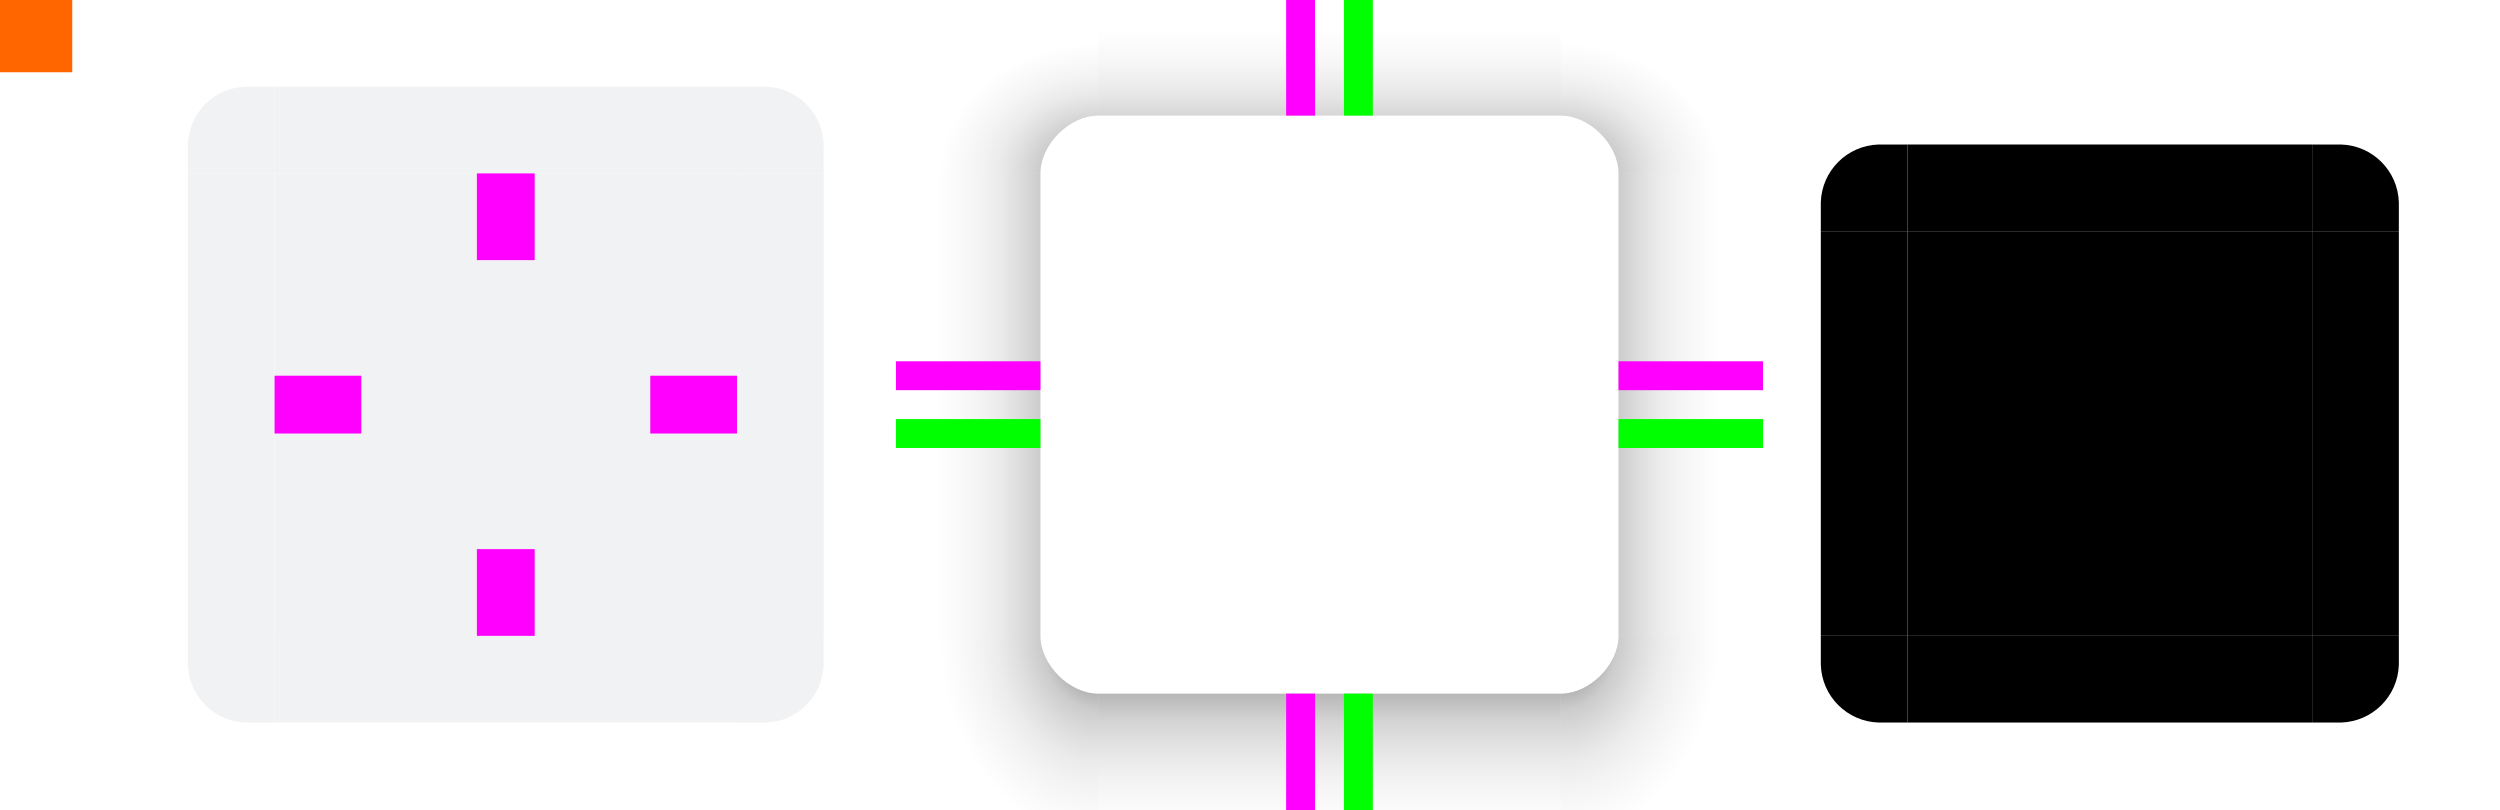
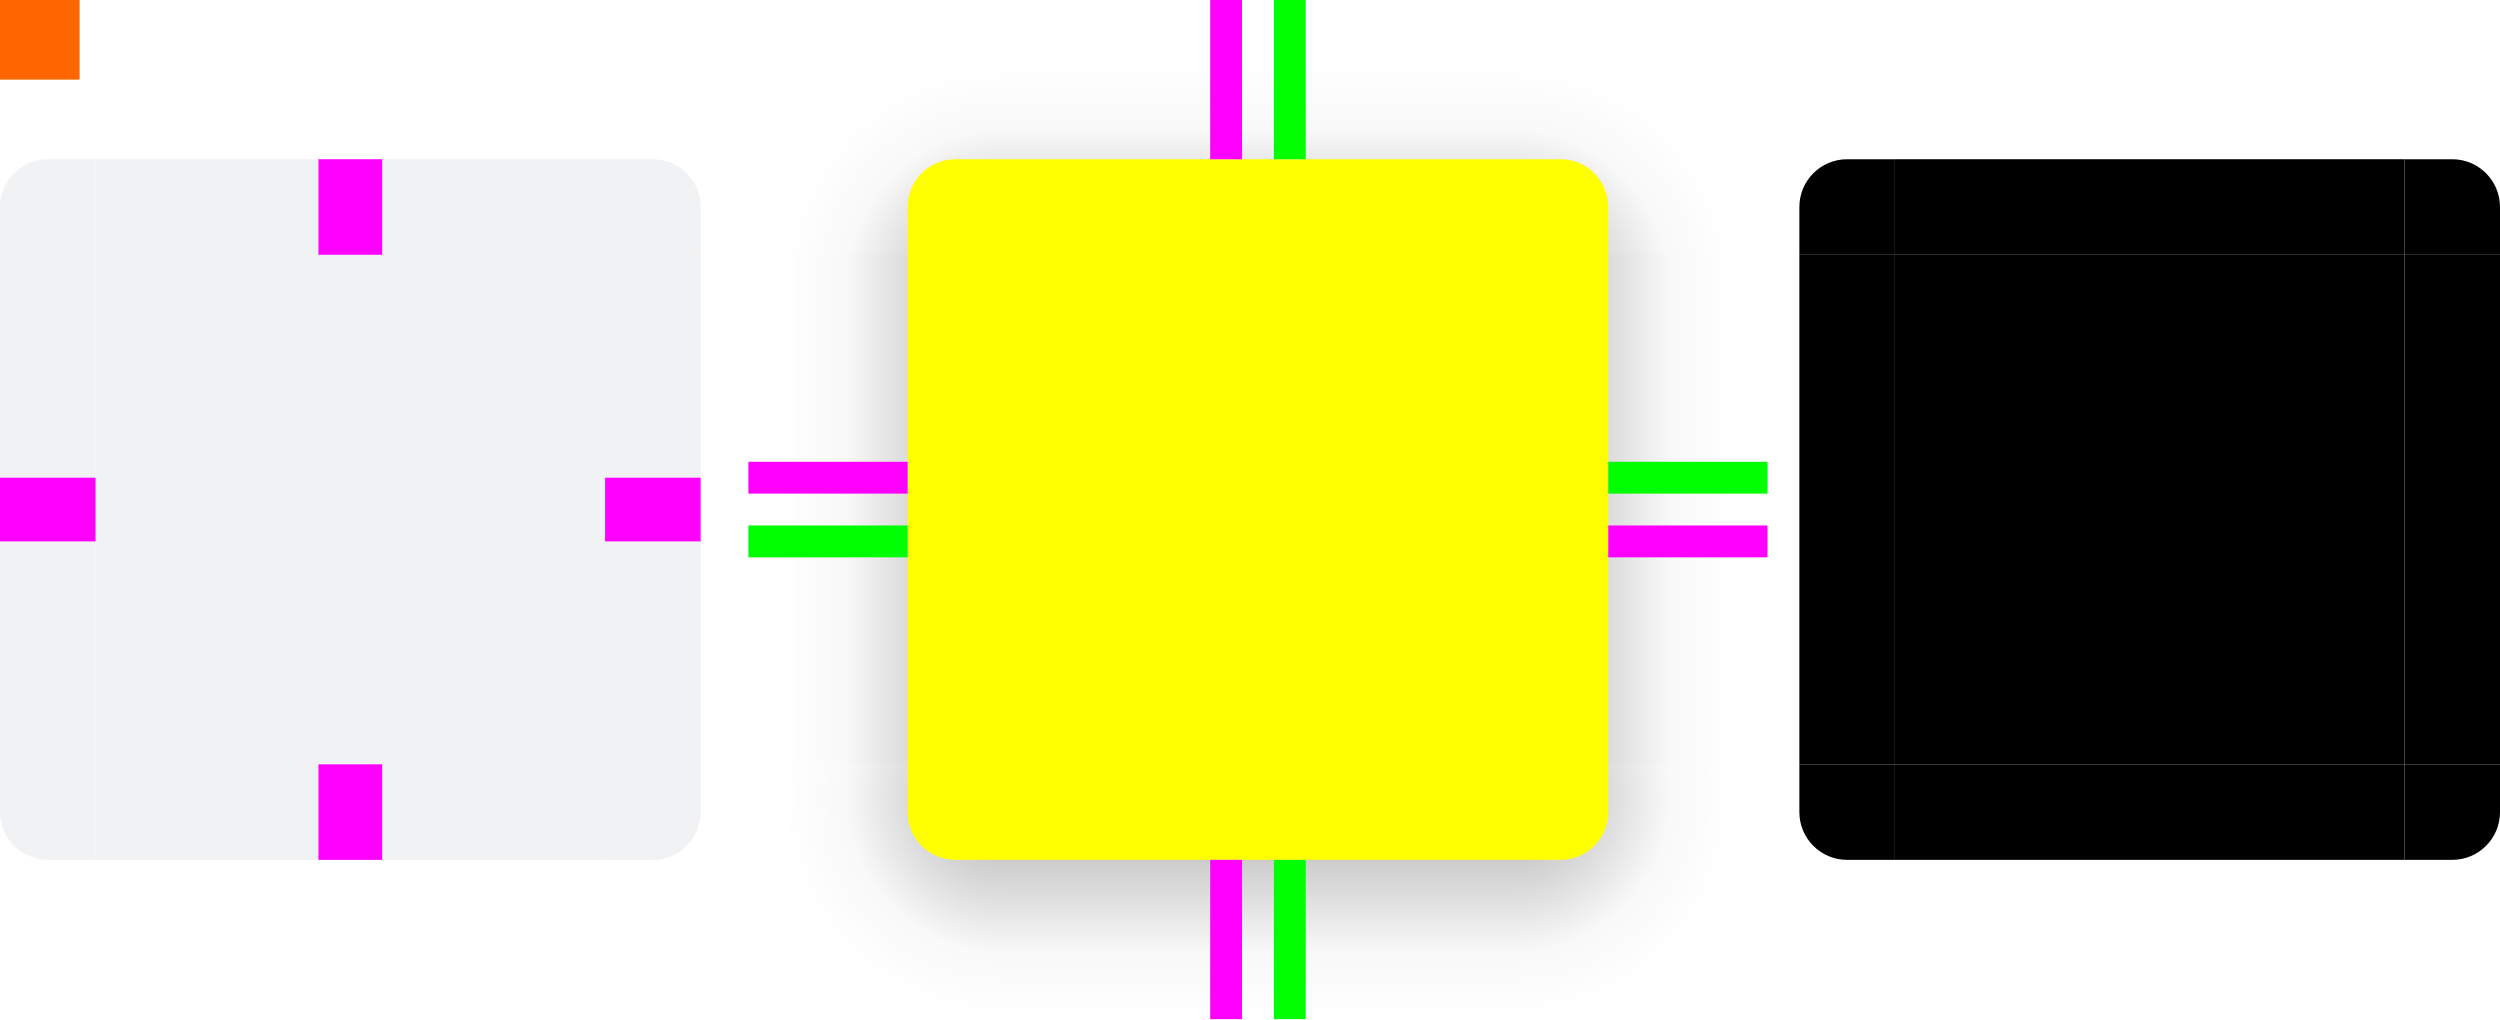
- <svg xmlns="http://www.w3.org/2000/svg" xmlns:xlink="http://www.w3.org/1999/xlink" width="173" height="56" viewBox="0 0 173 56" id="svg2" version="1.1">
-   <style type="text/css" id="current-color-scheme">
-       .ColorScheme-Text {
-         color:#31363b;
-         stop-color:#31363b;
-       }
-       .ColorScheme-Background {
-         color:#eff0f1;
-         stop-color:#eff0f1;
-       }
-       .ColorScheme-Highlight {
-         color:#3daee9;
-         stop-color:#3daee9;
-       }
-       .ColorScheme-ViewText {
-         color:#31363b;
-         stop-color:#31363b;
-       }
-       .ColorScheme-ViewBackground {
-         color:#fcfcfc;
-         stop-color:#fcfcfc;
-       }
-       .ColorScheme-ViewHover {
-         color:#93cee9;
-         stop-color:#93cee9;
-       }
-       .ColorScheme-ViewFocus{
-         color:#3daee9;
-         stop-color:#3daee9;
-       }
-       .ColorScheme-ButtonText {
-         color:#31363b;
-         stop-color:#31363b;
-       }
-       .ColorScheme-ButtonBackground {
-         color:#eff0f1;
-         stop-color:#eff0f1;
-       }
-       .ColorScheme-ButtonHover {
-         color:#93cee9;
-         stop-color:#93cee9;
-       }
-       .ColorScheme-ButtonFocus{
-         color:#3daee9;
-         stop-color:#3daee9;
-       }
-       </style>
-   <defs id="defs4">
-     <style type="text/css" id="style22">
-       .ColorScheme-Text {
-         color:#31363b;
-       }
-       .ColorScheme-Background {
-         color:#eff0f1;
-       }
-       .ColorScheme-Highlight {
-         color:#3daee9;
-       }
-       .ColorScheme-ViewText {
-         color:#31363b;
-       }
-       .ColorScheme-ViewBackground {
-         color:#fcfcfc;
-       }
-       .ColorScheme-ViewHover {
-         color:#93cee9;
-       }
-       .ColorScheme-ViewFocus{
-         color:#3daee9;
-       }
-       .ColorScheme-ButtonText {
-         color:#31363b;
-       }
-       .ColorScheme-ButtonBackground {
-         color:#eff0f1;
-       }
-       .ColorScheme-ButtonHover {
-         color:#93cee9;
-       }
-       .ColorScheme-ButtonFocus{
-         color:#3daee9;
-       }
-       </style>
-     <style id="current-color-scheme-2" type="text/css">
-       .ColorScheme-Text {
-         color:#7B7C7E;
-       }
-       .ColorScheme-Background{
-         color:#EFF0F1;
-       }
-       .ColorScheme-Highlight{
-         color:#3DAEE6;
-       }
-       .ColorScheme-ViewText {
-         color:#7B7C7E;
-       }
-       .ColorScheme-ViewBackground{
-         color:#FCFCFC;
-       }
-       .ColorScheme-ViewHover {
-         color:#3DAEE6;
-       }
-       .ColorScheme-ViewFocus{
-         color:#1E92FF;
-       }
-       .ColorScheme-ButtonText {
-         color:#7B7C7E;
-       }
-       .ColorScheme-ButtonBackground{
-         color:#EFF0F1;
-       }
-       .ColorScheme-ButtonHover {
-         color:#3DAEE6;
-       }
-       .ColorScheme-ButtonFocus{
-         color:#1E92FF;
-       }
- </style>
-     <linearGradient id="linearGradient3828-0">
-       <stop id="stop3830-7" offset="0" style="stop-color:#232629;stop-opacity:0.239" />
-       <stop style="stop-color:#1a1c1e;stop-opacity:0.239" offset="0.33" id="stop3836-9" />
-       <stop style="stop-color:#111314;stop-opacity:0.098" offset="0.66" id="stop3832-0" />
-       <stop id="stop3834-0" offset="1" style="stop-color:#000000;stop-opacity:0;" />
+ <svg xmlns="http://www.w3.org/2000/svg" xmlns:xlink="http://www.w3.org/1999/xlink" id="svg2" height="64" viewBox="0 0 157 64" width="157" version="1.1">
+   <defs id="defs15">
+     <style type="text/css" id="current-color-scheme">
+             .ColorScheme-Text {
+                 color:#232629;
+                 stop-color:#232629;
+             }
+             .ColorScheme-Background {
+                 color:#eff0f1;
+                 stop-color:#eff0f1;
+             }
+         </style>
+     <linearGradient id="shadow-side" gradientUnits="userSpaceOnUse">
+       <stop id="stop1762" offset="0" style="stop-color:#000;stop-opacity:.2" />
+       <stop id="stop1760" offset=".333" style="stop-color:#000;stop-opacity:.1" />
+       <stop id="stop1758" offset=".5" style="stop-color:#000;stop-opacity:.05" />
+       <stop id="stop1756" offset=".583" style="stop-color:#000;stop-opacity:.025" />
+       <stop id="stop1754" offset="1" style="stop-color:#000;stop-opacity:0" />
    </linearGradient>
-     <linearGradient id="linearGradient3809-3">
-       <stop id="stop3811-1" offset="0" style="stop-color:#232629;stop-opacity:0.239;" />
-       <stop style="stop-color:#111314;stop-opacity:0.098;" offset="0.5" id="stop3817-3" />
-       <stop id="stop3815-2" offset="1" style="stop-color:#000000;stop-opacity:0;" />
+     <linearGradient id="shadow-corner" gradientUnits="userSpaceOnUse">
+       <stop id="stop11958" offset="0" style="stop-color:#000;stop-opacity:1" />
+       <stop id="stop11960" offset=".286" style="stop-color:#000;stop-opacity:.2" />
+       <stop id="stop11962" offset=".524" style="stop-color:#000;stop-opacity:.1" />
+       <stop id="stop11966" offset=".643" style="stop-color:#000;stop-opacity:.05" />
+       <stop id="stop11968" offset=".702" style="stop-color:#000;stop-opacity:.025" />
+       <stop id="stop11970" offset="1" style="stop-color:#000;stop-opacity:0" />
    </linearGradient>
-     <linearGradient xlink:href="#linearGradient2457" id="linearGradient2429" gradientUnits="userSpaceOnUse" gradientTransform="matrix(4.31943,0,0,3.455571,787.6488,-766.2861)" x1="27.715" y1="195.13" x2="29.104" y2="195.13" />
-     <linearGradient id="linearGradient2457">
-       <stop style="stop-color:#000000;stop-opacity:0" offset="0" id="stop2445" />
-       <stop style="stop-color:#000000;stop-opacity:0.016" offset="0.2" id="stop2447" />
-       <stop style="stop-color:#000000;stop-opacity:0.035" offset="0.4" id="stop2449" />
-       <stop style="stop-color:#000000;stop-opacity:0.067" offset="0.6" id="stop2451" />
-       <stop style="stop-color:#000000;stop-opacity:0.102" offset="0.8" id="stop2453" />
-       <stop style="stop-color:#000000;stop-opacity:0.161" offset="1" id="stop2455" />
-     </linearGradient>
-     <linearGradient xlink:href="#linearGradient2597" id="linearGradient2477" gradientUnits="userSpaceOnUse" gradientTransform="matrix(7.559086,0,0,3.455568,-1173.363,-582.2857)" x1="27.781" y1="194.998" x2="29.104" y2="194.998" />
-     <linearGradient id="linearGradient2597">
-       <stop style="stop-color:#000000;stop-opacity:0" offset="0" id="stop2585" />
-       <stop style="stop-color:#000000;stop-opacity:0.016" offset="0.2" id="stop2587" />
-       <stop style="stop-color:#000000;stop-opacity:0.047" offset="0.4" id="stop2589" />
-       <stop style="stop-color:#000000;stop-opacity:0.098" offset="0.6" id="stop2591" />
-       <stop style="stop-color:#000000;stop-opacity:0.165" offset="0.8" id="stop2593" />
-       <stop style="stop-color:#000000;stop-opacity:0.282" offset="1" id="stop2595" />
-     </linearGradient>
-     <linearGradient xlink:href="#linearGradient2407" id="linearGradient2425" gradientUnits="userSpaceOnUse" gradientTransform="matrix(5.399308,0,0,3.455566,-269.1425,-1607.648)" x1="27.808" y1="195.13" x2="29.104" y2="195.13" />
-     <linearGradient id="linearGradient2407">
-       <stop style="stop-color:#000000;stop-opacity:0" offset="0" id="stop2403" />
-       <stop style="stop-color:#000000;stop-opacity:0.02" offset="0.2" id="stop2417" />
-       <stop style="stop-color:#000000;stop-opacity:0.043" offset="0.4" id="stop2415" />
-       <stop style="stop-color:#000000;stop-opacity:0.078" offset="0.6" id="stop2413" />
-       <stop style="stop-color:#000000;stop-opacity:0.133" offset="0.8" id="stop2411" />
-       <stop style="stop-color:#000000;stop-opacity:0.2" offset="1" id="stop2405" />
-     </linearGradient>
-     <linearGradient xlink:href="#linearGradient2407" id="linearGradient2409" x1="27.781" y1="194.998" x2="29.104" y2="194.998" gradientUnits="userSpaceOnUse" gradientTransform="matrix(5.399332,0,0,3.455558,-85.14303,259.0784)" />
-     <radialGradient xlink:href="#linearGradient2559" id="radialGradient2563" gradientUnits="userSpaceOnUse" gradientTransform="matrix(1.415953e-7,10.58267,-8.314997,4.9244435e-6,1702.127,626.4281)" cx="30.515" cy="191.717" fx="30.515" fy="191.717" r="1.323" />
-     <linearGradient id="linearGradient2559">
-       <stop style="stop-color:#000000;stop-opacity:0.604" offset="0" id="stop2545" />
-       <stop style="stop-color:#000000;stop-opacity:0.2" offset="0.365" id="stop2547" />
-       <stop style="stop-color:#000000;stop-opacity:0.133" offset="0.496" id="stop2549" />
-       <stop style="stop-color:#000000;stop-opacity:0.078" offset="0.626" id="stop2551" />
-       <stop style="stop-color:#000000;stop-opacity:0.043" offset="0.76" id="stop2553" />
-       <stop style="stop-color:#000000;stop-opacity:0.02" offset="0.88" id="stop2555" />
-       <stop style="stop-color:#000000;stop-opacity:0;" offset="1" id="stop2557" />
-     </linearGradient>
-     <radialGradient xlink:href="#linearGradient2559" id="radialGradient1237" gradientUnits="userSpaceOnUse" gradientTransform="matrix(-1.415953e-7,10.58267,8.314997,4.9244435e-6,-1518.127,626.4282)" cx="30.515" cy="191.717" fx="30.515" fy="191.717" r="1.323" />
-     <radialGradient xlink:href="#linearGradient2559" id="radialGradient1241" gradientUnits="userSpaceOnUse" gradientTransform="matrix(-3.0136119e-5,-6.803094,8.314997,-3.9925258e-5,-1518.126,1124.968)" cx="30.515" cy="191.717" fx="30.515" fy="191.717" r="1.323" />
-     <radialGradient xlink:href="#linearGradient2559" id="radialGradient1301" gradientUnits="userSpaceOnUse" gradientTransform="matrix(3.0136119e-5,-6.803094,-8.314997,-3.9925258e-5,1702.126,1124.968)" cx="30.515" cy="191.717" fx="30.515" fy="191.717" r="1.323" />
+     <linearGradient xlink:href="#shadow-side" id="linearGradient1734" gradientUnits="userSpaceOnUse" x1="16" y1="6" x2="16" y2="16" />
+     <linearGradient xlink:href="#shadow-side" id="linearGradient1984" gradientUnits="userSpaceOnUse" x1="12" y1="16" x2="2" y2="16" />
+     <linearGradient xlink:href="#shadow-side" id="linearGradient4945" gradientUnits="userSpaceOnUse" x1="16" y1="14" x2="16" y2="4" />
+     <linearGradient xlink:href="#shadow-side" id="linearGradient8667" gradientUnits="userSpaceOnUse" x1="4" y1="16" x2="14" y2="16" />
+     <radialGradient xlink:href="#shadow-corner" id="radialGradient3268" cx="95" cy="50" fx="95" fy="50" r="6.5" gradientUnits="userSpaceOnUse" gradientTransform="matrix(0,2.153846,-2.153846,0,107.6923,-202.6154)" />
+     <radialGradient xlink:href="#shadow-corner" id="radialGradient3268-4" cx="95" cy="50" fx="95" fy="50" r="6.5" gradientUnits="userSpaceOnUse" gradientTransform="matrix(0,2.153846,-2.153846,0,107.6923,-202.6154)" />
+     <radialGradient xlink:href="#shadow-corner" id="radialGradient3268-6" cx="93.143" cy="50" fx="93.143" fy="50" r="6.5" gradientUnits="userSpaceOnUse" gradientTransform="matrix(0,2.153846,-2.153846,0,107.6923,-202.6154)" />
+     <radialGradient xlink:href="#shadow-corner" id="radialGradient3268-6-6" cx="93.143" cy="50" fx="93.143" fy="50" r="6.5" gradientUnits="userSpaceOnUse" gradientTransform="matrix(0,2.153846,-2.153846,0,107.6923,-202.6154)" />
  </defs>
-   <g id="layer1" transform="translate(0,-904.3622)">
-     <rect style="opacity:1;fill:#ff6600;fill-opacity:1;stroke:none" id="hint-tile-center" width="5" height="5" x="0" y="904.362" />
-     <g id="top">
-       <rect y="-51" x="-916.362" height="32" width="6" id="rect4152" style="opacity:0.85;fill:currentColor;fill-opacity:1;stroke:none" transform="matrix(0,-1,-1,0,0,0)" class="ColorScheme-Background" />
-     </g>
-     <g id="bottom">
-       <rect transform="matrix(0,1,-1,0,0,0)" style="opacity:0.85;fill:currentColor;fill-opacity:1;stroke:none" id="rect4148" width="6" height="32" x="948.362" y="-51" class="ColorScheme-Background" />
-     </g>
-     <g id="left">
-       <rect transform="scale(-1,1)" style="opacity:0.85;fill:currentColor;fill-opacity:1;stroke:none" id="rect4144" width="6" height="32" x="-19" y="916.362" class="ColorScheme-Background" />
-     </g>
-     <g id="right">
-       <rect y="916.362" x="51" height="32" width="6" id="rect4140" style="opacity:0.85;fill:currentColor;fill-opacity:1;stroke:none" class="ColorScheme-Background" />
-     </g>
-     <g id="center">
-       <rect y="916.362" x="19" height="32" width="32" id="rect4401" style="opacity:1;fill:none;fill-opacity:1;stroke:none" />
-       <rect style="opacity:0.85;fill:currentColor;fill-opacity:1;stroke:none" id="rect4138" width="32" height="32" x="19" y="916.362" class="ColorScheme-Background" />
-     </g>
-     <rect style="fill:#ff00ff;fill-opacity:1;stroke:none" id="hint-top-margin" width="4" height="6" x="33" y="916.362" />
-     <rect y="942.362" x="33" height="6" width="4" id="hint-bottom-margin" style="fill:#ff00ff;fill-opacity:1;stroke:none" />
-     <rect y="-51" x="930.362" height="6" width="4" id="hint-right-margin" style="fill:#ff00ff;fill-opacity:1;stroke:none" transform="matrix(0,1,-1,0,0,0)" />
-     <rect style="fill:#ff00ff;fill-opacity:1;stroke:none" id="hint-left-margin" width="4" height="6" x="930.362" y="-25" transform="matrix(0,1,-1,0,0,0)" />
-     <rect style="fill:#00ff00;fill-opacity:1;stroke:none" id="hint-top-inset" width="4" height="0" x="33" y="904.362" />
-     <rect y="954.362" x="33" height="0" width="4" id="hint-bottom-inset" style="fill:#00ff00;fill-opacity:1;stroke:none" />
-     <rect y="-63" x="930.362" height="0" width="4" id="hint-right-inset" style="fill:#00ff00;fill-opacity:1;stroke:none" transform="matrix(0,1,-1,0,0,0)" />
-     <rect style="fill:#00ff00;fill-opacity:1;stroke:none" id="hint-left-inset" width="4" height="0" x="930.362" y="-13" transform="matrix(0,1,-1,0,0,0)" />
-     <text id="text4270" y="134.595" x="195.142" style="font-style:normal;font-variant:normal;font-weight:bold;font-stretch:normal;font-size:14px;line-height:125%;font-family:'Gill Sans';text-align:justify;writing-mode:lr-tb;text-anchor:start;fill:#000000;fill-opacity:1;stroke:none" xml:space="preserve" />
-     <g style="opacity:0.979" transform="matrix(-0.75,0,0,0.75,130.3076,670.8414)" id="g3041" />
-     <rect y="914.362" x="132" height="6" width="28" style="opacity:1;fill:#000000;fill-opacity:1;stroke:none;stroke-width:0.928;stroke-linecap:round;stroke-linejoin:round;stroke-miterlimit:4;stroke-dasharray:none;stroke-dashoffset:0;stroke-opacity:1;paint-order:normal" id="mask-top" />
-     <rect y="920.362" x="132" height="28" width="28" style="opacity:1;fill:#000000;fill-opacity:1;stroke:none;stroke-width:2.005;stroke-linecap:round;stroke-linejoin:round;stroke-miterlimit:4;stroke-dasharray:none;stroke-dashoffset:0;stroke-opacity:1;paint-order:normal" id="mask-center" />
-     <rect transform="scale(1,-1)" y="-954.362" x="132" height="6" width="28" style="opacity:1;fill:#000000;fill-opacity:1;stroke:none;stroke-width:0.928;stroke-linecap:round;stroke-linejoin:round;stroke-miterlimit:4;stroke-dasharray:none;stroke-dashoffset:0;stroke-opacity:1;paint-order:normal" id="mask-bottom" />
-     <rect transform="rotate(90)" y="-132" x="920.362" height="6" width="28" style="opacity:1;fill:#000000;fill-opacity:1;stroke:none;stroke-width:0.928;stroke-linecap:round;stroke-linejoin:round;stroke-miterlimit:4;stroke-dasharray:none;stroke-dashoffset:0;stroke-opacity:1;paint-order:normal" id="mask-left" />
-     <rect transform="rotate(90)" y="-166" x="920.362" height="6" width="28" style="opacity:1;fill:#000000;fill-opacity:1;stroke:none;stroke-width:0.928;stroke-linecap:round;stroke-linejoin:round;stroke-miterlimit:4;stroke-dasharray:none;stroke-dashoffset:0;stroke-opacity:1;paint-order:normal" id="mask-right" />
-     <path class="ColorScheme-Background" style="opacity:0.85;fill:currentColor;stroke-width:2" d="m 17,910.362 c -2.183,0.067 -3.933,1.817 -4,4 v 2 h 6 v -6 z" id="topleft" />
-     <path id="topright" d="m 57,914.362 c -0.067,-2.183 -1.817,-3.933 -4,-4 h -2 v 6 h 6 z" style="opacity:0.85;fill:currentColor;stroke-width:2" class="ColorScheme-Background" />
-     <path class="ColorScheme-Background" style="opacity:0.85;fill:currentColor;stroke-width:2" d="m 53,954.362 c 2.183,-0.067 3.933,-1.817 4,-4 v -2 h -6 v 6 z" id="bottomright" />
-     <path id="bottomleft" d="m 13,950.362 c 0.067,2.183 1.817,3.933 4,4 h 2 v -6 h -6 z" style="opacity:0.85;fill:currentColor;stroke-width:2" class="ColorScheme-Background" />
-     <path style="opacity:1;fill:#000000;fill-opacity:1;stroke-width:2" d="m 126,950.362 c 0.067,2.183 1.817,3.933 4,4 h 2 v -6 h -6 z" id="mask-bottomleft" />
-     <path id="mask-bottomright" d="m 162,954.362 c 2.183,-0.067 3.933,-1.817 4,-4 v -2 h -6 v 6 z" style="opacity:1;fill:#000000;fill-opacity:1;stroke-width:2" />
-     <path style="opacity:1;fill:#000000;fill-opacity:1;stroke-width:2" d="m 166,918.362 c -0.067,-2.183 -1.817,-3.933 -4,-4 h -2 v 6 h 6 z" id="mask-topright" />
-     <path id="mask-topleft" d="m 130,914.362 c -2.183,0.067 -3.933,1.817 -4,4 v 2 h 6 v -6 z" style="opacity:1;fill:#000000;fill-opacity:1;stroke-width:2" />
-     <g id="g2554" transform="translate(0,-1.00004)">
-       <g id="shadow-center" transform="translate(56.93931,1)">
-         <rect style="opacity:1;fill:none;fill-opacity:1;stroke:none" id="rect4908" width="32" height="32" x="19" y="916.362" />
-         <rect y="916.362" x="19" height="32" width="32" id="rect4910" style="opacity:1;fill:none;fill-opacity:1;stroke:none" />
-       </g>
-       <rect style="fill:url(#linearGradient2429);fill-opacity:1;stroke-width:1.024;stroke-linecap:round;stroke-linejoin:bevel" id="shadow-top" width="10" height="32" x="903.362" y="-108" ry="0" transform="rotate(90)" />
-       <rect y="903.362" x="89" height="10" width="2" id="shadow-hint-top-margin" style="fill:#ff00ff;fill-opacity:1;stroke:none;stroke-width:0.823" />
-       <rect style="fill:url(#linearGradient2477);fill-opacity:1;stroke-width:1.354;stroke-linecap:round;stroke-linejoin:bevel" id="shadow-bottom" width="10" height="32" x="-963.362" y="76" ry="0" transform="rotate(-90)" />
-       <rect style="fill:#ff00ff;fill-opacity:1;stroke:none;stroke-width:0.816" id="shadow-hint-bottom-margin" width="2" height="10" x="89" y="953.362" />
-       <rect style="fill:url(#linearGradient2425);fill-opacity:1;stroke-width:1.145;stroke-linecap:round;stroke-linejoin:bevel" id="shadow-right" width="10" height="32" x="-122" y="-949.362" ry="0" transform="scale(-1)" />
-       <rect transform="rotate(90)" style="fill:#ff00ff;fill-opacity:1;stroke:none;stroke-width:0.816" id="shadow-hint-right-margin" width="2" height="10" x="930.362" y="-122" />
-       <rect style="fill:url(#linearGradient2409);fill-opacity:1;stroke-width:1.145;stroke-linecap:round;stroke-linejoin:bevel" id="shadow-left" width="10" height="32" x="62" y="917.362" ry="0" />
-       <rect transform="rotate(90)" y="-72" x="930.362" height="10" width="2" id="shadow-hint-left-margin" style="fill:#ff00ff;fill-opacity:1;stroke:none;stroke-width:0.816" />
-       <rect y="903.362" x="93" height="10" width="2" id="shadow-hint-top-inset" style="fill:#00ff00;fill-opacity:1;stroke:none;stroke-width:0.816" />
-       <rect style="fill:#00ff00;fill-opacity:1;stroke:none;stroke-width:0.816" id="shadow-hint-bottom-inset" width="2" height="10" x="93" y="953.362" />
-       <rect transform="rotate(90)" style="fill:#00ff00;fill-opacity:1;stroke:none;stroke-width:0.817" id="shadow-hint-right-inset" width="2" height="10" x="934.362" y="-122" />
-       <rect transform="rotate(90)" y="-72" x="934.362" height="10" width="2" id="shadow-hint-left-inset" style="fill:#00ff00;fill-opacity:1;stroke:none;stroke-width:0.817" />
-       <path style="fill:url(#radialGradient2563);fill-opacity:1;stroke:none;stroke-width:1.25px;stroke-linecap:butt;stroke-linejoin:miter;stroke-opacity:1" d="m 112,949.362 c 0,2 -2,4 -4,4 v 10 c 6.89,0 14,-7.147 14,-14 z" id="shadow-bottomright" />
-       <path style="fill:url(#radialGradient1237);fill-opacity:1;stroke:none;stroke-width:1.25px;stroke-linecap:butt;stroke-linejoin:miter;stroke-opacity:1" d="m 72,949.362 c 0,2 2,4 4,4 v 10 c -6.89,0 -14,-7.147 -14,-14 z" id="shadow-bottomleft" />
-       <path style="fill:url(#radialGradient1241);fill-opacity:1;stroke:none;stroke-width:1.25px;stroke-linecap:butt;stroke-linejoin:miter;stroke-opacity:1" d="m 72,917.362 c 0,-2 2,-4 4,-4 v -10 c -6.89,0 -14,7.147 -14,14 z" id="shadow-topleft" />
-       <path style="fill:url(#radialGradient1301);fill-opacity:1;stroke:none;stroke-width:1.25px;stroke-linecap:butt;stroke-linejoin:miter;stroke-opacity:1" d="m 112,917.362 c 0,-2 -2,-4 -4,-4 V 903.362 c 6.89,0 14,7.147 14,14 z" id="shadow-topright" />
-       <rect y="-63" x="930.362" height="1e-06" width="4" id="hint-right-inset-36" style="fill:#00ff00;fill-opacity:1;stroke:none" transform="rotate(90)" />
-       <rect y="-60" x="931.362" height="1e-06" width="4" id="hint-right-inset-3" style="fill:#00ff00;fill-opacity:1;stroke:none" transform="rotate(90)" />
-     </g>
+   <rect id="hint-tile-center" height="5" style="fill:#ff6600" width="5" x="0" y="0" />
+   <g id="top" transform="translate(6,10)">
+     <rect id="rect4152" height="6" style="opacity:0.85;fill:currentColor" class="ColorScheme-Background" width="32" x="0" y="0" />
+   </g>
+   <g id="bottom" transform="translate(6,48)">
+     <rect id="rect4148" height="6" style="opacity:0.85;fill:currentColor" class="ColorScheme-Background" width="32" x="0" y="0" />
+   </g>
+   <g id="left" transform="translate(0,16)">
+     <rect id="rect4144" height="32" style="opacity:0.85;fill:currentColor" class="ColorScheme-Background" width="6" x="0" y="0" />
+   </g>
+   <g id="right" transform="translate(38,16)">
+     <rect id="rect4140" height="32" style="opacity:0.85;fill:currentColor" class="ColorScheme-Background" width="6" x="0" y="0" />
+   </g>
+   <g id="center" transform="translate(6,16)">
+     <rect id="rect4138" height="32" style="opacity:0.85;fill:currentColor" class="ColorScheme-Background" width="32" x="0" y="0" />
+   </g>
+   <g id="topleft" transform="translate(0,10)">
+     <path d="M 3,0 C 1.343,0 0,1.343 0,3 V 6 H 6 V 0 Z" style="opacity:0.85;fill:currentColor" class="ColorScheme-Background" id="path3115" />
+   </g>
+   <g id="topright" transform="translate(38,10)">
+     <path d="M 0,0 V 6 H 6 V 3 C 6,1.343 4.657,0 3,0 Z" style="opacity:0.85;fill:currentColor" class="ColorScheme-Background" id="path3118" />
+   </g>
+   <g id="bottomleft" transform="translate(0,48)">
+     <path d="M 3,6 H 6 V 0 H 0 v 3 c 0,1.657 1.343,3 3,3 z" style="opacity:0.85;fill:currentColor" class="ColorScheme-Background" id="path3124" />
+   </g>
+   <g id="bottomright" transform="translate(38,48)">
+     <path d="M 3,6 H 0 V 0 H 6 V 3 C 6,4.657 4.657,6 3,6 Z" style="opacity:0.85;fill:currentColor" class="ColorScheme-Background" id="path3121" />
+   </g>
+   <rect id="hint-top-margin" height="6" style="fill:#ff00ff" width="4" x="20" y="10" />
+   <rect id="hint-bottom-margin" height="6" style="fill:#ff00ff" width="4" x="20" y="48" />
+   <rect id="hint-right-margin" height="4" style="fill:#ff00ff" width="6" x="38" y="30" />
+   <rect id="hint-left-margin" height="4" style="fill:#ff00ff" width="6" x="0" y="30" />
+   <rect id="hint-top-inset" height="9.99999993923e-09" style="fill:#00ff00" width="4" x="20" y="10" />
+   <rect id="hint-bottom-inset" height="9.99999993923e-09" style="fill:#00ff00" width="4" x="20" y="54" />
+   <rect id="hint-left-inset" height="4" style="fill:#00ff00" width="9.99999993923e-09" x="0" y="30" />
+   <rect id="hint-right-inset" height="4" style="fill:#00ff00" width="9.99999993923e-09" x="44" y="30" />
+   <rect id="mask-top" height="6" width="32" x="119" y="10" />
+   <rect id="mask-center" height="32" width="32" x="119" y="16" />
+   <rect id="mask-bottom" height="6" transform="scale(1,-1)" width="32" x="119" y="-54" />
+   <rect id="mask-left" height="32" width="6" x="113" y="16" />
+   <rect id="mask-right" height="32" width="6" x="151" y="16" />
+   <path id="mask-topleft" d="m 116,10 c -1.657,0 -3,1.343 -3,3 v 3 h 6 v -6 z" />
+   <path id="mask-topright" d="m 151,10 v 6 h 6 v -3 c 0,-1.657 -1.343,-3 -3,-3 z" />
+   <path id="mask-bottomleft" d="m 116,54 h 3 v -6 h -6 v 3 c 0,1.657 1.343,3 3,3 z" />
+   <path id="mask-bottomright" d="m 154,54 h -3 v -6 h 6 v 3 c 0,1.657 -1.343,3 -3,3 z" />
+   <rect id="rect30894" height="44" rx="3" style="fill:#ffff00;fill-rule:evenodd" width="44" x="57" y="10" ry="3" />
+   <g id="shadow-center" transform="translate(63,16)">
+     <rect id="rect4908" height="32" style="opacity:0.001;fill-opacity:0.004;fill:#000000" width="32" x="0" y="0" />
+   </g>
+   <g id="shadow-top" transform="translate(63)">
+     <rect id="st" height="10" width="32" style="fill:url(#linearGradient4945);fill-opacity:1" x="0" y="0" />
+     <rect id="rect1546" height="6" style="opacity:0.001;fill:#000000;fill-opacity:0.004;fill-rule:evenodd" width="32" y="10" x="0" />
+   </g>
+   <g id="shadow-bottom" transform="translate(63,48)">
+     <rect id="rect1546-6" height="6" style="opacity:0.001;fill:#000000;fill-opacity:0.004;fill-rule:evenodd" width="32" x="0" y="0" />
+     <rect id="sb" height="10" width="32" y="6" style="fill:url(#linearGradient1734);fill-opacity:1" x="0" />
+   </g>
+   <g id="shadow-left" transform="translate(47,16)">
+     <rect id="sl" height="32" width="10" style="fill:url(#linearGradient1984);fill-opacity:1" x="0" y="0" />
+     <rect id="rect1546-3-7" height="32" style="opacity:0.001;fill:#000000;fill-opacity:0.004;fill-rule:evenodd" width="6" x="10" y="0" />
+   </g>
+   <g id="shadow-right" transform="translate(95,16)">
+     <rect id="rect1546-3" height="32" style="opacity:0.001;fill:#000000;fill-opacity:0.004;fill-rule:evenodd" width="6" x="0" y="0" />
+     <rect id="sr" height="32" width="10" x="6" style="fill:url(#linearGradient8667);fill-opacity:1" y="0" />
+   </g>
+   <rect id="shadow-hint-top-margin" height="10" style="fill:#ff00ff" width="2" x="76" y="0" />
+   <rect id="shadow-hint-bottom-margin" height="10" style="fill:#ff00ff" width="2" x="76" y="54" />
+   <rect id="shadow-hint-right-margin" height="2" style="fill:#ff00ff" width="10" x="101" y="33" />
+   <rect id="shadow-hint-left-margin" height="2" style="fill:#ff00ff" width="10" x="47" y="29" />
+   <rect id="shadow-hint-top-inset" height="10" style="fill:#00ff00" width="2" x="80" y="0" />
+   <rect id="shadow-hint-bottom-inset" height="10" style="fill:#00ff00" width="2" x="80" y="54" />
+   <rect id="shadow-hint-right-inset" height="2" style="fill:#00ff00" width="10" x="101" y="29" />
+   <rect id="shadow-hint-left-inset" height="2" style="fill:#00ff00" width="10" x="47" y="33" />
+   <g id="shadow-bottomright" transform="translate(95,48)">
+     <path d="M 3,6 H 0 V 0 H 6 V 3 C 6,4.657 4.657,6 3,6 Z" style="fill:#000000;fill-opacity:0.004;opacity:0.001" id="path95" />
+     <path id="path2368" style="fill:url(#radialGradient3268);fill-opacity:1;fill-rule:evenodd;stroke-width:1" d="M 6,0 V 3 C 6,4.657 4.657,6 3,6 H 0 V 16 H 3 A 13,13 0 0 0 16,3 V 0 Z" />
+   </g>
+   <g id="shadow-bottomright-9" transform="translate(95,48)" />
+   <g id="shadow-bottomleft" transform="matrix(-1,0,0,1,63,48)">
+     <path d="M 3,6 H 0 V 0 H 6 V 3 C 6,4.657 4.657,6 3,6 Z" style="opacity:0.001;fill:#000000;fill-opacity:0.004" id="path95-1" />
+     <path id="path2368-0" style="fill:url(#radialGradient3268-4);fill-opacity:1;fill-rule:evenodd;stroke-width:1" d="M 6,0 V 3 C 6,4.657 4.657,6 3,6 H 0 V 16 H 3 C 10.18,16 16,10.18 16,3 V 0 Z" />
+   </g>
+   <g id="shadow-topright" transform="matrix(1,0,0,-1,95,16)">
+     <path d="M 3,6 H 0 V 0 H 6 V 3 C 6,4.657 4.657,6 3,6 Z" style="opacity:0.001;fill:#000000;fill-opacity:0.004" id="path95-4" />
+     <path id="path2368-7" style="fill:url(#radialGradient3268-6);fill-opacity:1;fill-rule:evenodd;stroke-width:1" d="M 6,0 V 3 C 6,4.657 4.657,6 3,6 H 0 V 16 H 3 C 10.18,16 16,10.18 16,3 V 0 Z" />
+   </g>
+   <g id="shadow-topleft" transform="rotate(180,31.5,8)">
+     <path d="M 3,6 H 0 V 0 H 6 V 3 C 6,4.657 4.657,6 3,6 Z" style="opacity:0.001;fill:#000000;fill-opacity:0.004" id="path95-4-2" />
+     <path id="path2368-7-5" style="fill:url(#radialGradient3268-6-6);fill-opacity:1;fill-rule:evenodd;stroke-width:1" d="M 6,0 V 3 C 6,4.657 4.657,6 3,6 H 0 V 16 H 3 A 13,13 0 0 0 16,3 V 0 Z" />
  </g>
</svg>
